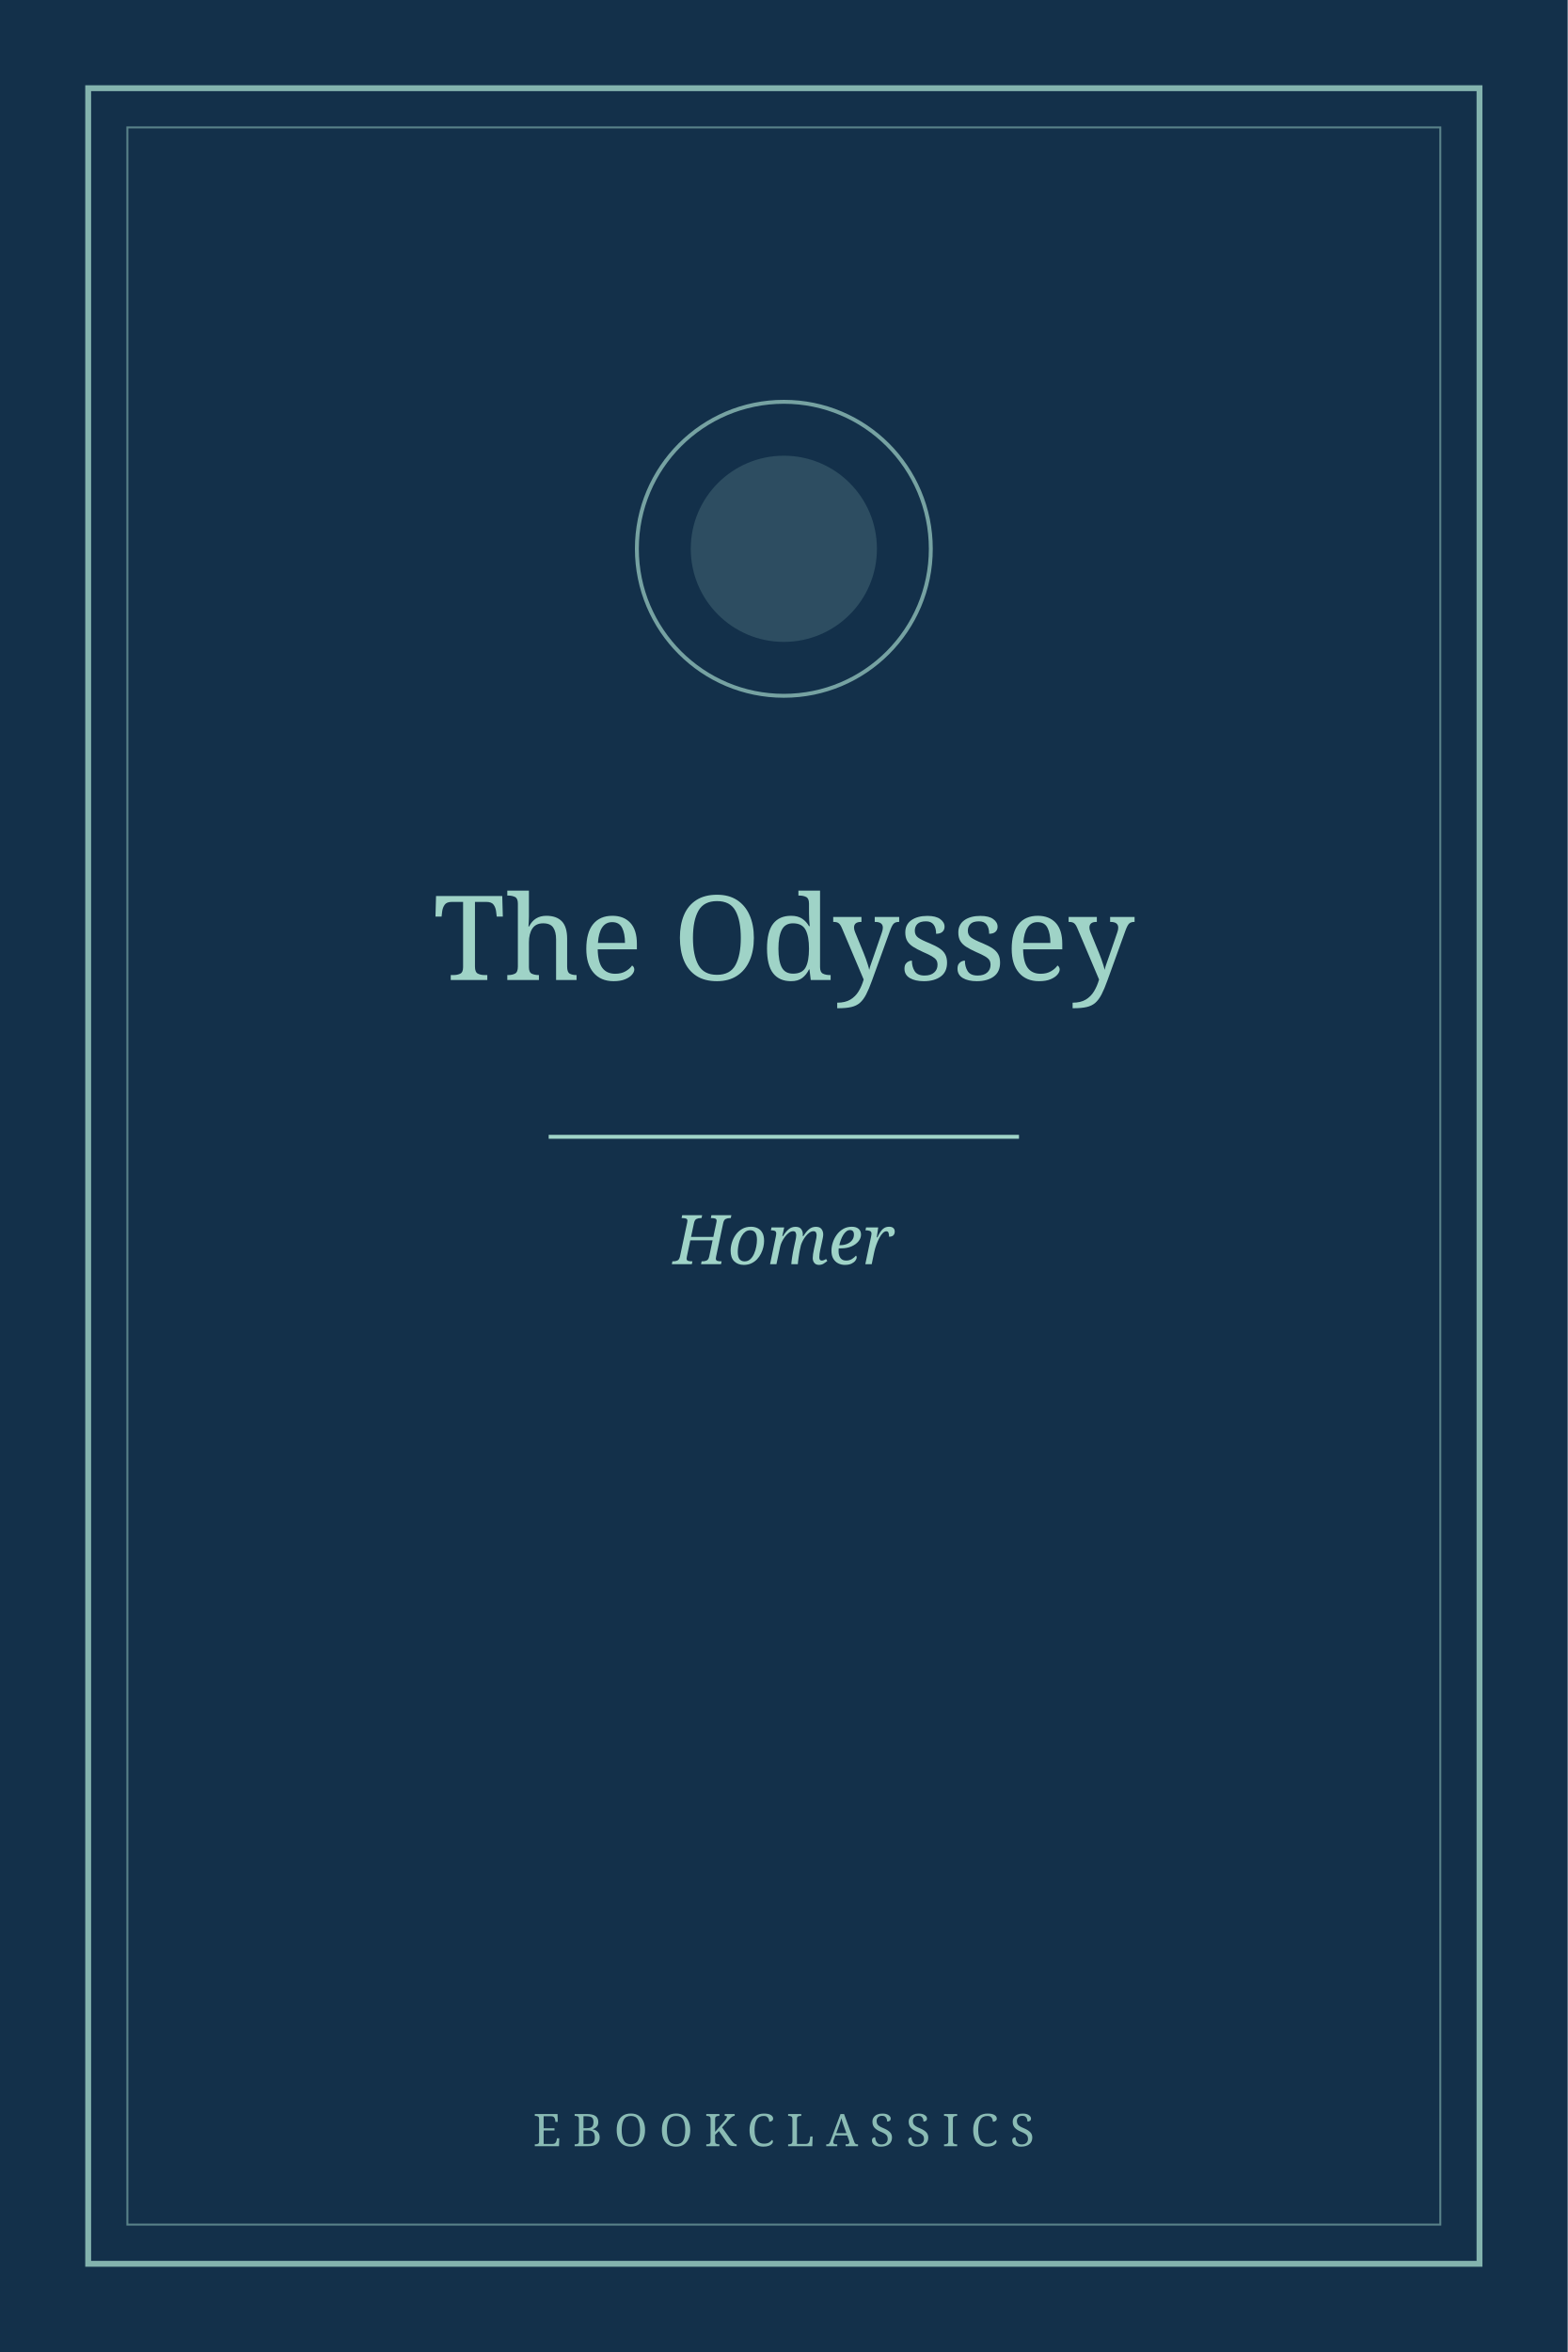
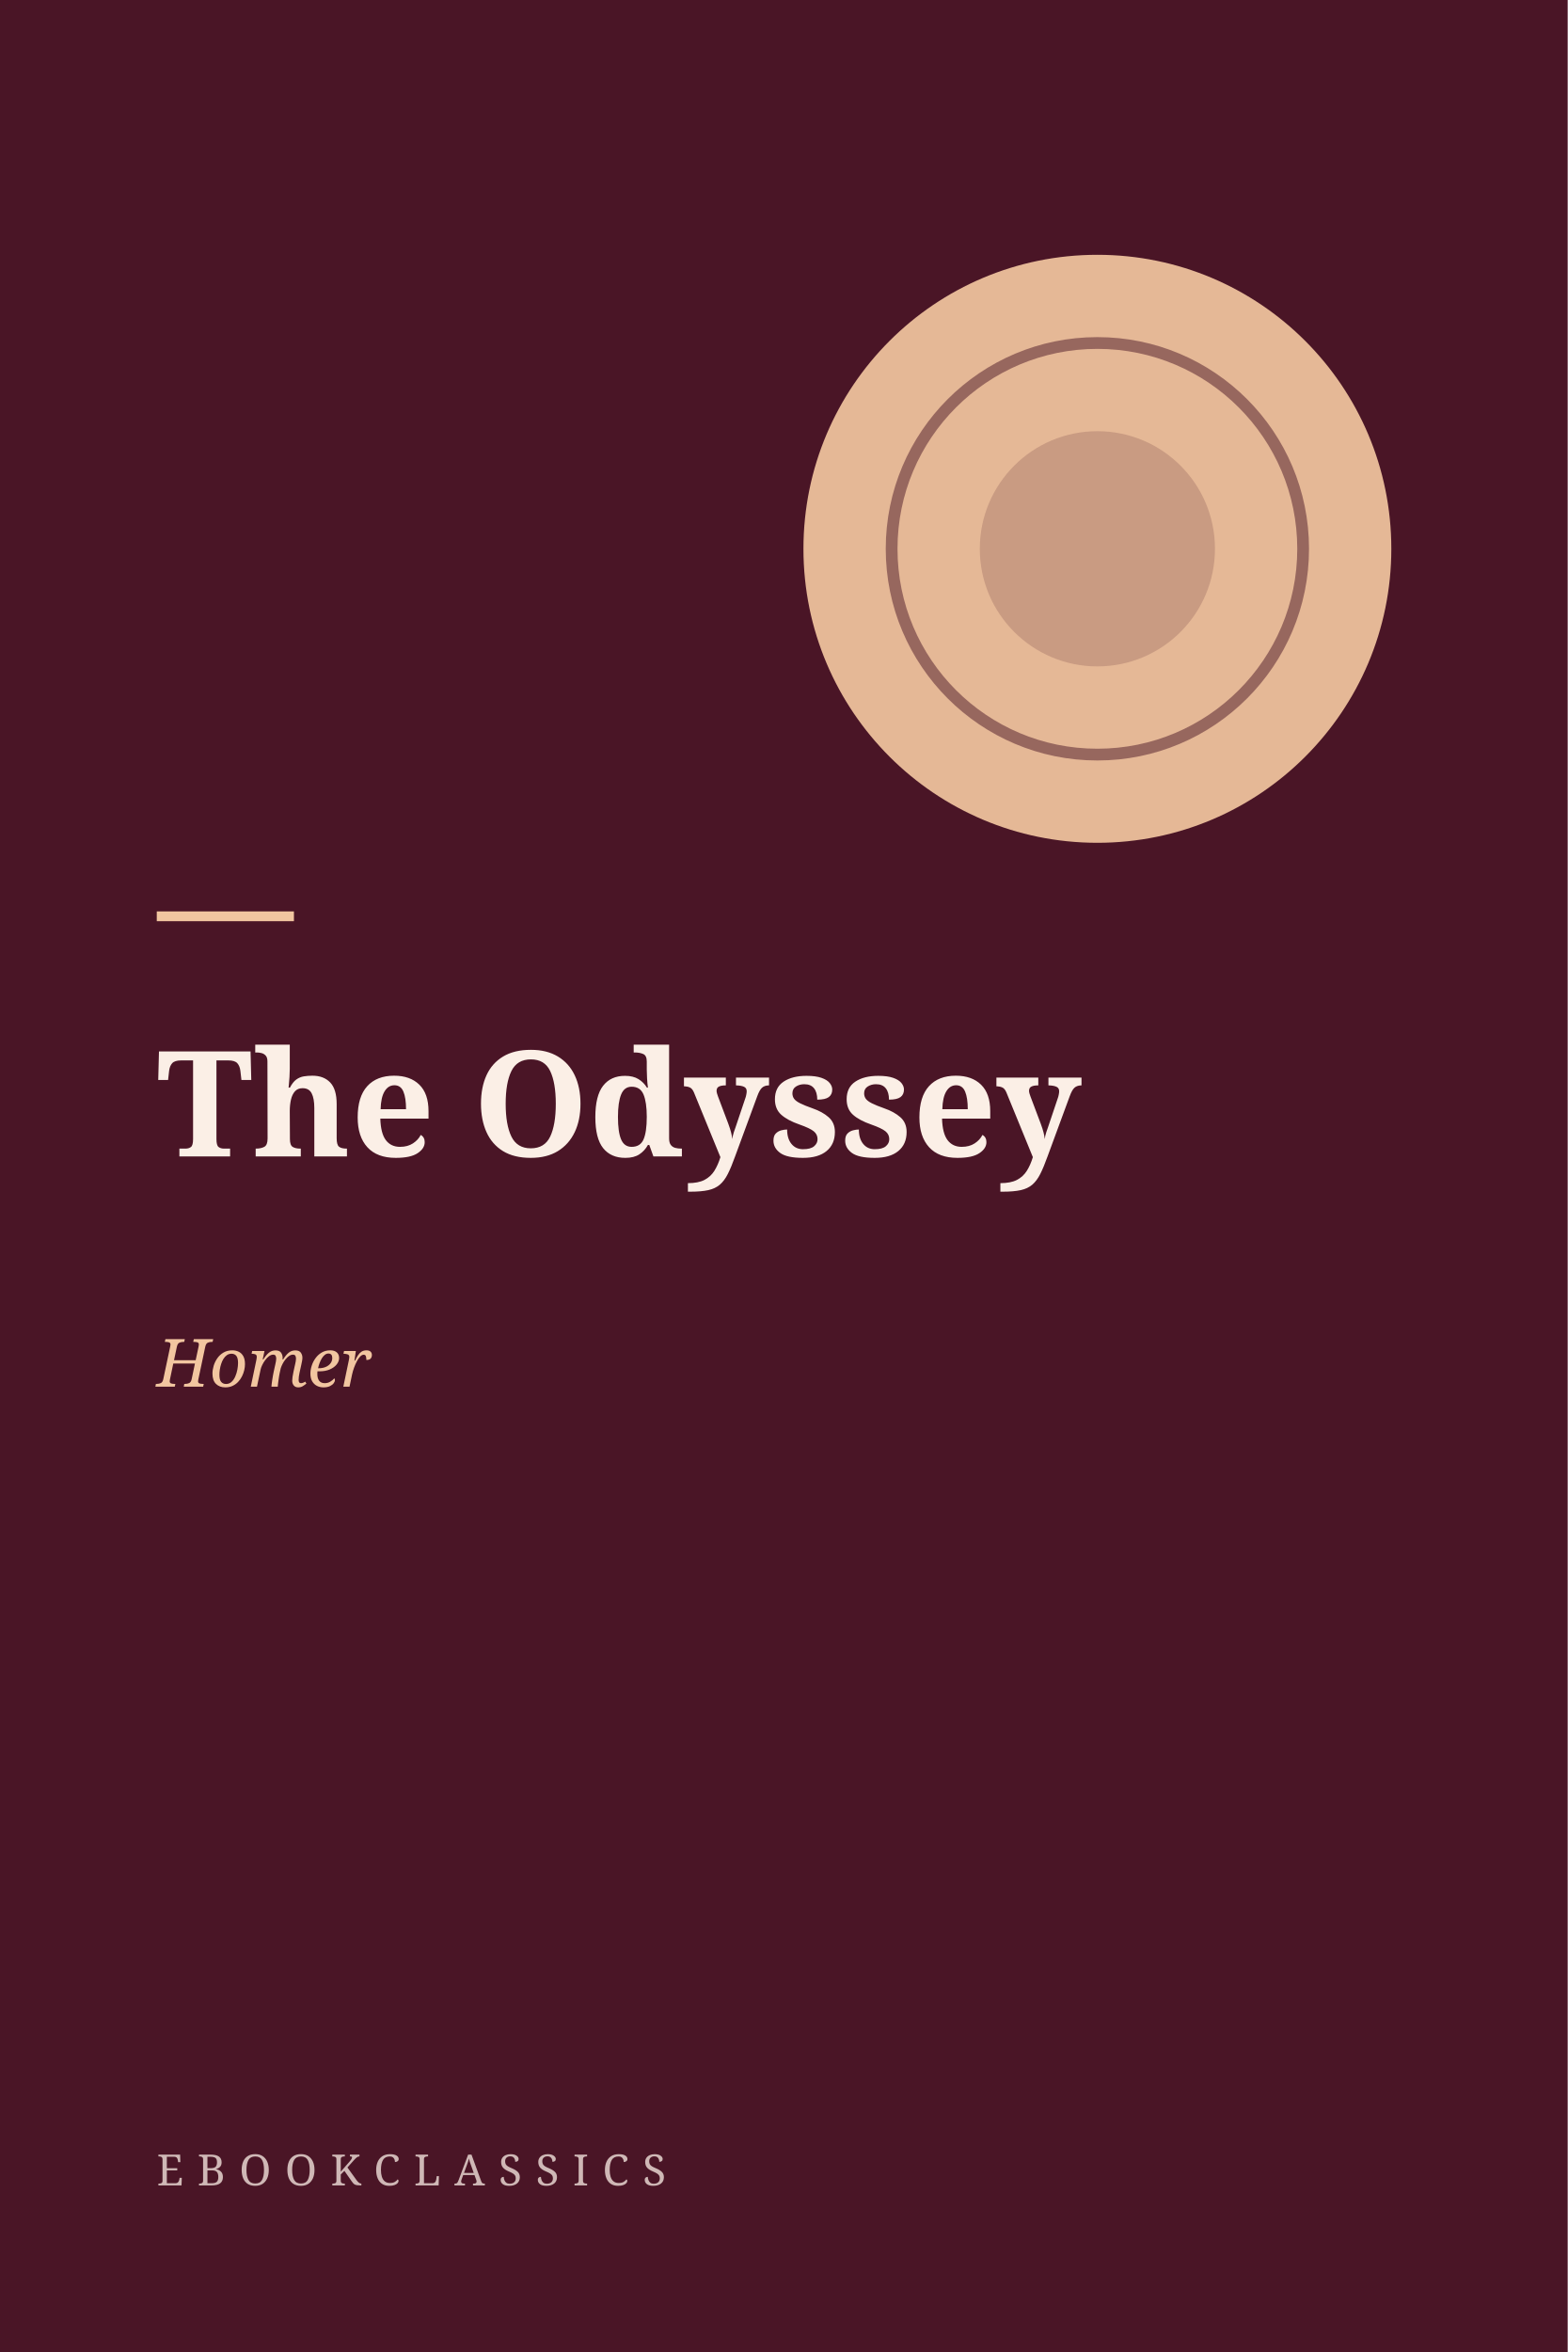
<svg xmlns="http://www.w3.org/2000/svg" width="1600" height="2400" viewBox="0 0 1600 2400">
-   <rect width="1600" height="2400" fill="#13304a" />
-   <rect x="90" y="90" width="1420" height="2220" fill="none" stroke="#9fd3c7" stroke-width="6" opacity=".8" />
-   <rect x="130" y="130" width="1340" height="2140" fill="none" stroke="#9fd3c7" stroke-width="2" opacity=".5" />
-   <circle cx="800" cy="560" r="150" fill="none" stroke="#9fd3c7" stroke-width="4" opacity=".7" />
-   <circle cx="800" cy="560" r="95" fill="#9fd3c7" opacity=".18" />
-   <text x="800" y="1000" text-anchor="middle" font-size="120" font-family="Georgia, serif" fill="#9fd3c7">The Odyssey</text>
-   <line x1="560" y1="1160" x2="1040" y2="1160" stroke="#9fd3c7" stroke-width="4" />
-   <text x="800" y="1290" text-anchor="middle" font-size="70" font-style="italic" font-family="Georgia, serif" fill="#9fd3c7">Homer</text>
-   <text x="800" y="2190" text-anchor="middle" font-size="46" letter-spacing="12" font-family="Georgia, serif" fill="#9fd3c7" opacity=".85">EBOOKCLASSICS</text>
+   <rect width="1600" height="2400" fill="#4a1526" />
+   <circle cx="1120" cy="560" r="300" fill="#f2c6a0" opacity=".92" />
+   <circle cx="1120" cy="560" r="210" fill="none" stroke="#4a1526" stroke-width="12" opacity=".5" />
+   <circle cx="1120" cy="560" r="120" fill="#4a1526" opacity=".18" />
+   <rect x="160" y="930" width="140" height="10" fill="#f2c6a0" />
+   <text x="160" y="1180" font-size="150" font-weight="600" font-family="Libertinus Serif, Georgia, serif" fill="#fbefe6">The Odyssey</text>
+   <text x="160" y="1415" font-size="68" font-style="italic" font-family="Libertinus Serif, Georgia, serif" fill="#f2c6a0">Homer</text>
+   <text x="160" y="2230" font-size="44" letter-spacing="14" font-family="Libertinus Serif, Georgia, serif" fill="#fbefe6" opacity=".75">EBOOKCLASSICS</text>
</svg>
